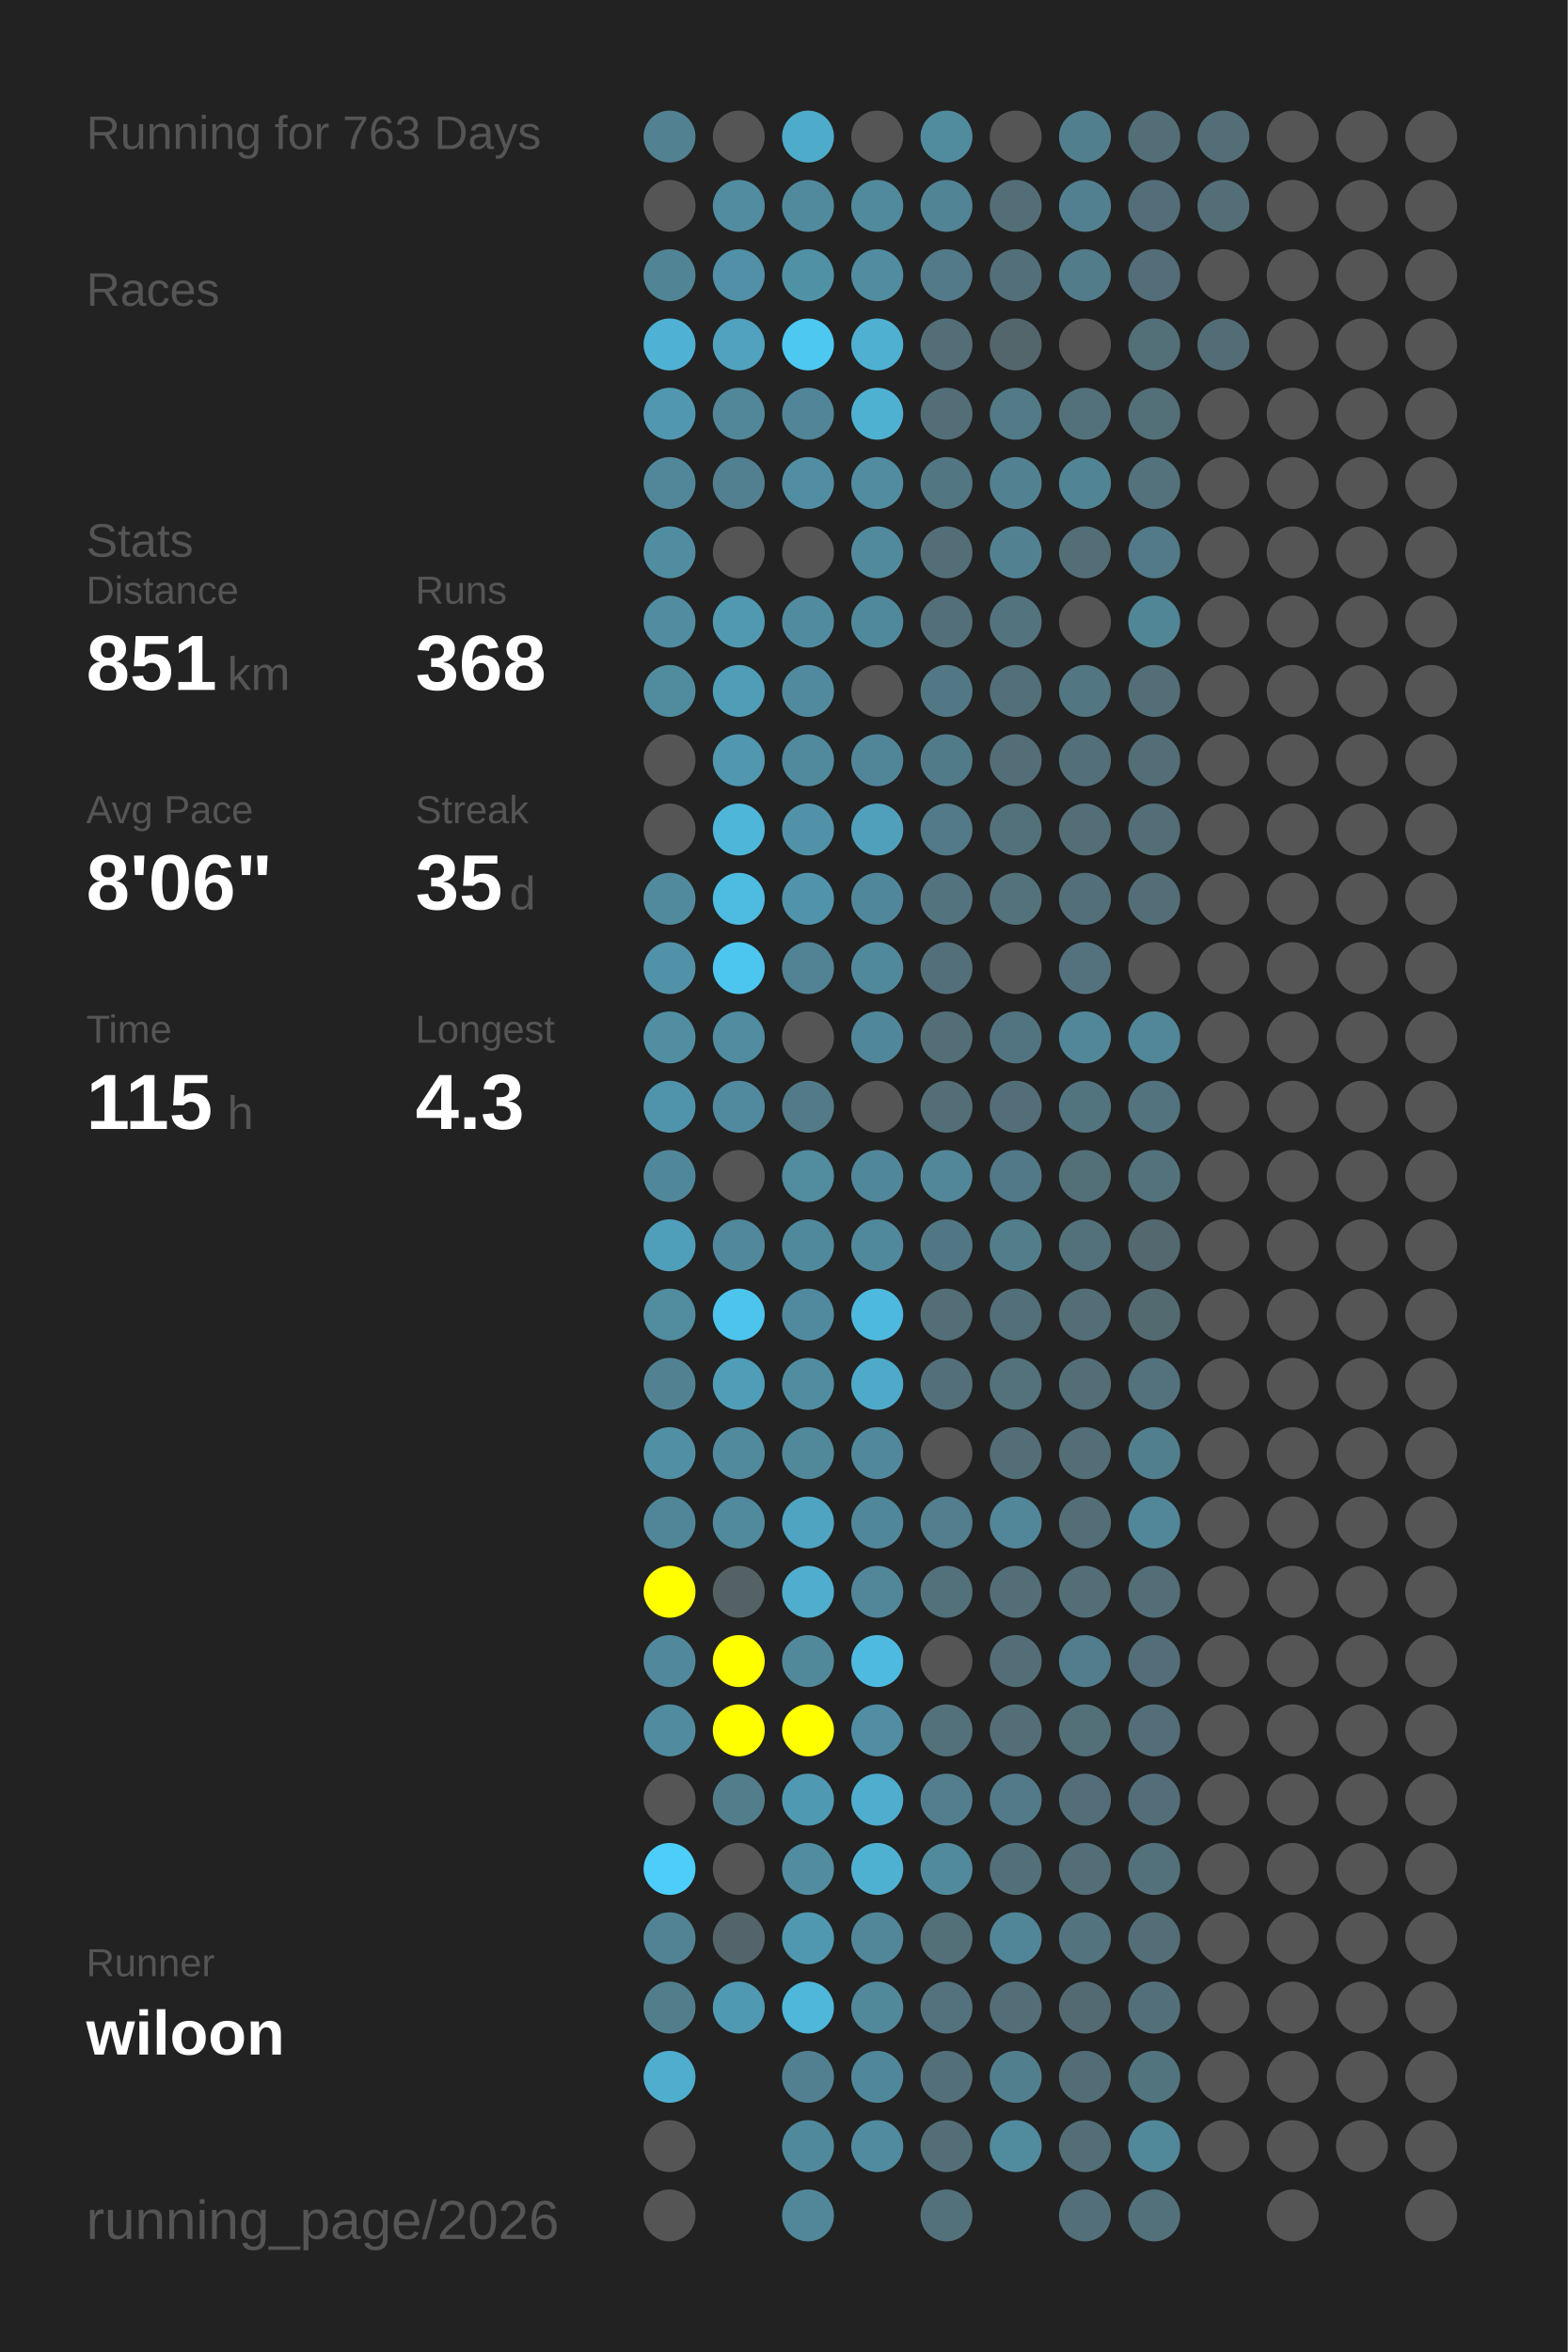
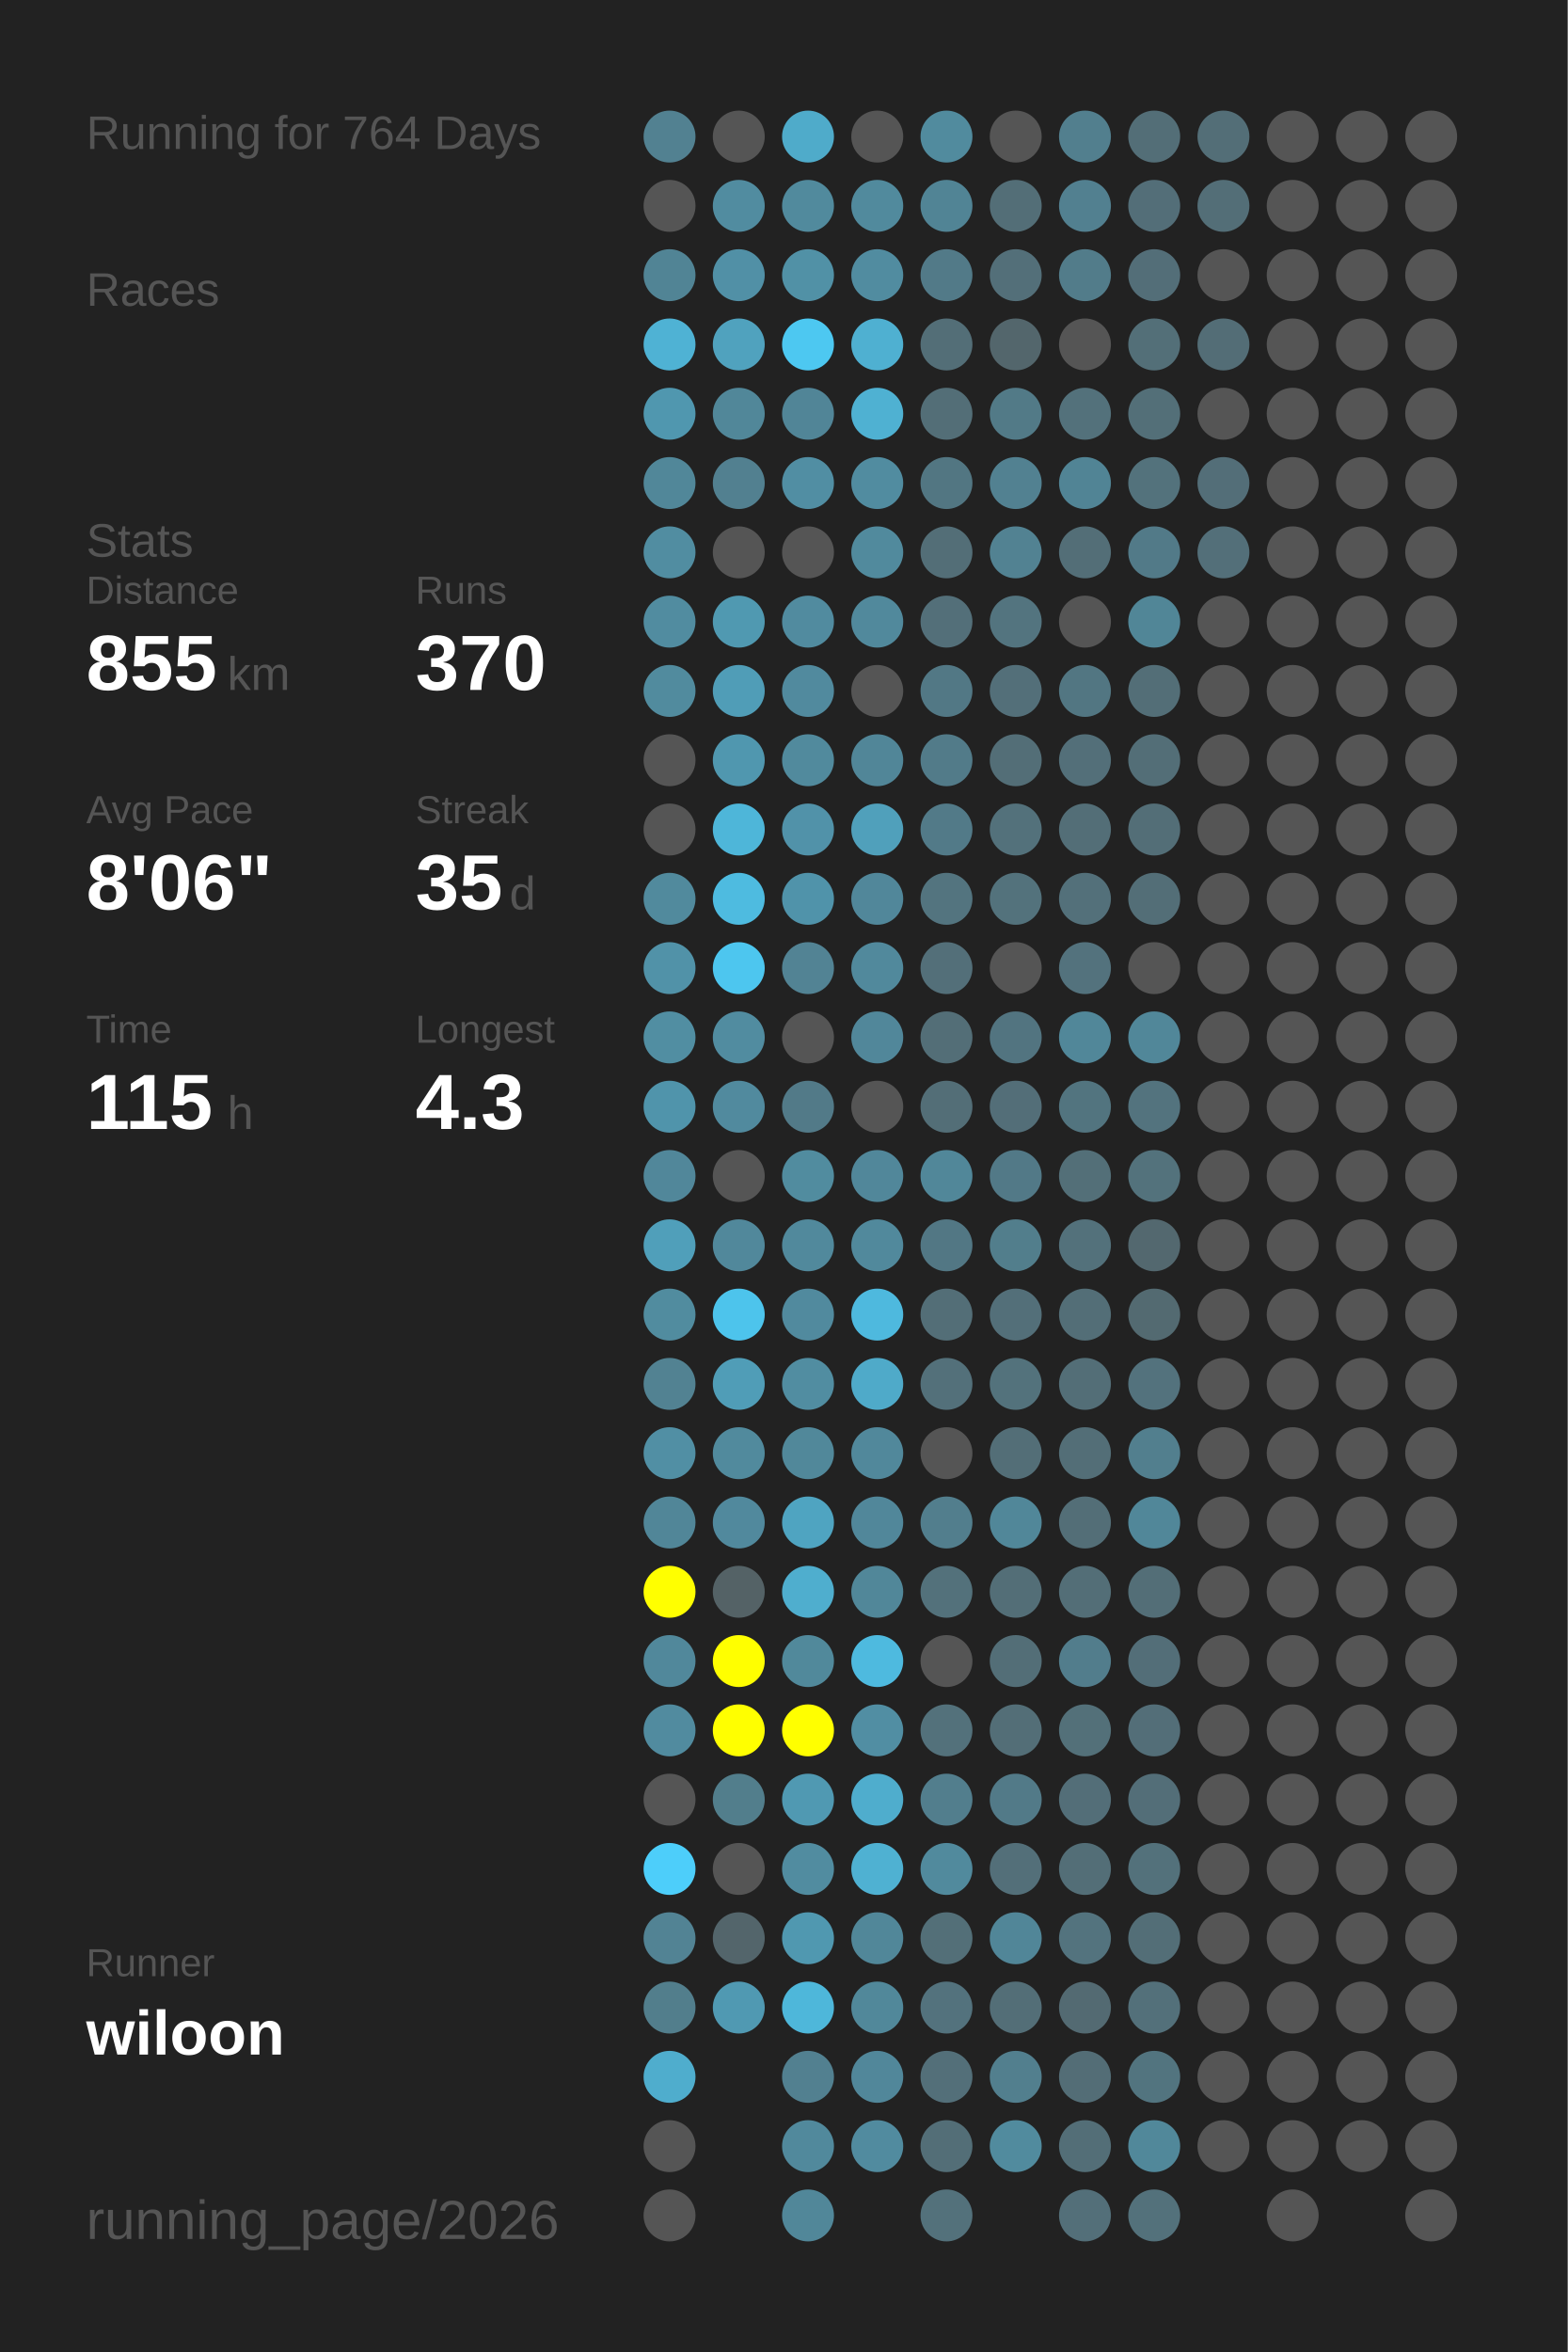
<svg xmlns="http://www.w3.org/2000/svg" baseProfile="full" height="300mm" version="1.1" viewBox="0,0,200,300" width="200mm">
  <defs />
  <rect fill="#222222" height="300" width="200" x="0" y="0" />
-   <text fill="#555555" style="font-size:6px; font-family:Arial;" x="11" y="19">Running for 763 Days</text>
+   <text fill="#555555" style="font-size:6px; font-family:Arial;" x="11" y="19">Running for 764 Days</text>
  <text fill="#555555" style="font-size:6px; font-family:Arial;" x="11" y="39">Races</text>
  <text fill="#555555" style="font-size:6px; font-family:Arial;" x="11" y="71">Stats</text>
  <text fill="#555555" style="font-size:5px; font-family:Arial;" x="11" y="77">Distance</text>
-   <text fill="#FFFFFF" style="font-size:10px; font-family:Arial; font-weight:bold;" x="11" y="88">851</text>
+   <text fill="#FFFFFF" style="font-size:10px; font-family:Arial; font-weight:bold;" x="11" y="88">855</text>
  <text fill="#555555" style="font-size:6px; font-family:Arial;" x="29" y="88">km</text>
  <text fill="#555555" style="font-size:5px; font-family:Arial;" x="53" y="77">Runs</text>
-   <text fill="#FFFFFF" style="font-size:10px; font-family:Arial; font-weight:bold;" x="53" y="88">368</text>
+   <text fill="#FFFFFF" style="font-size:10px; font-family:Arial; font-weight:bold;" x="53" y="88">370</text>
  <text fill="#555555" style="font-size:5px; font-family:Arial;" x="11" y="105">Avg Pace</text>
  <text fill="#FFFFFF" style="font-size:10px; font-family:Arial; font-weight:bold;" x="11" y="116">8'06"</text>
  <text fill="#555555" style="font-size:5px; font-family:Arial;" x="53" y="105">Streak</text>
  <text fill="#FFFFFF" style="font-size:10px; font-family:Arial; font-weight:bold;" x="53" y="116">35</text>
  <text fill="#555555" style="font-size:6px; font-family:Arial;" x="65" y="116">d</text>
  <text fill="#555555" style="font-size:5px; font-family:Arial;" x="11" y="133">Time</text>
  <text fill="#FFFFFF" style="font-size:10px; font-family:Arial; font-weight:bold;" x="11" y="144">115</text>
  <text fill="#555555" style="font-size:6px; font-family:Arial;" x="29" y="144">h</text>
  <text fill="#555555" style="font-size:5px; font-family:Arial;" x="53" y="133">Longest</text>
  <text fill="#FFFFFF" style="font-size:10px; font-family:Arial; font-weight:bold;" x="53" y="144">4.3</text>
  <text fill="#555555" style="font-size:5px; font-family:Arial;" x="11" y="252.065">Runner</text>
  <text fill="#FFFFFF" style="font-size:8px; font-family:Arial; font-weight:bold;" x="11" y="262.065">wiloon</text>
  <text fill="#555555" style="font-size:7px; font-family:Arial;" x="11" y="285.581">running_page/2026</text>
  <circle cx="85.417" cy="17.419" fill="#528191" r="3.312" />
  <circle cx="85.417" cy="26.258" fill="#555555" r="3.312" />
  <circle cx="85.417" cy="35.097" fill="#518495" r="3.312" />
  <circle cx="85.417" cy="43.935" fill="#4fb2d4" r="3.312" />
  <circle cx="85.417" cy="52.774" fill="#5097af" r="3.312" />
  <circle cx="85.417" cy="61.613" fill="#518799" r="3.312" />
  <circle cx="85.417" cy="70.452" fill="#518da1" r="3.312" />
  <circle cx="85.417" cy="79.29" fill="#518ca0" r="3.312" />
  <circle cx="85.417" cy="88.129" fill="#518b9e" r="3.312" />
  <circle cx="85.417" cy="96.968" fill="#555555" r="3.312" />
  <circle cx="85.417" cy="105.806" fill="#555555" r="3.312" />
  <circle cx="85.417" cy="114.645" fill="#518a9d" r="3.312" />
  <circle cx="85.417" cy="123.484" fill="#5192a8" r="3.312" />
  <circle cx="85.417" cy="132.323" fill="#518ea2" r="3.312" />
  <circle cx="85.417" cy="141.161" fill="#5094ab" r="3.312" />
  <circle cx="85.417" cy="150" fill="#51879a" r="3.312" />
  <circle cx="85.417" cy="158.839" fill="#509fba" r="3.312" />
  <circle cx="85.417" cy="167.677" fill="#518c9f" r="3.312" />
  <circle cx="85.417" cy="176.516" fill="#528292" r="3.312" />
  <circle cx="85.417" cy="185.355" fill="#518fa4" r="3.312" />
  <circle cx="85.417" cy="194.194" fill="#518698" r="3.312" />
  <circle cx="85.417" cy="203.032" fill="#FFFF00" r="3.312" />
  <circle cx="85.417" cy="211.871" fill="#51889b" r="3.312" />
  <circle cx="85.417" cy="220.71" fill="#518b9f" r="3.312" />
  <circle cx="85.417" cy="229.548" fill="#555555" r="3.312" />
  <circle cx="85.417" cy="238.387" fill="#4dcefa" r="3.312" />
  <circle cx="85.417" cy="247.226" fill="#528394" r="3.312" />
  <circle cx="85.417" cy="256.065" fill="#527e8c" r="3.312" />
  <circle cx="85.417" cy="264.903" fill="#4fadcd" r="3.312" />
  <circle cx="85.417" cy="273.742" fill="#555555" r="3.312" />
  <circle cx="85.417" cy="282.581" fill="#555555" r="3.312" />
  <circle cx="94.25" cy="17.419" fill="#555555" r="3.312" />
  <circle cx="94.25" cy="26.258" fill="#518ca0" r="3.312" />
  <circle cx="94.25" cy="35.097" fill="#5190a6" r="3.312" />
  <circle cx="94.25" cy="43.935" fill="#50a2be" r="3.312" />
  <circle cx="94.25" cy="52.774" fill="#518799" r="3.312" />
  <circle cx="94.25" cy="61.613" fill="#528090" r="3.312" />
  <circle cx="94.25" cy="70.452" fill="#555555" r="3.312" />
  <circle cx="94.25" cy="79.29" fill="#5099b1" r="3.312" />
  <circle cx="94.25" cy="88.129" fill="#509db7" r="3.312" />
  <circle cx="94.25" cy="96.968" fill="#5097af" r="3.312" />
  <circle cx="94.25" cy="105.806" fill="#4eb6d9" r="3.312" />
  <circle cx="94.25" cy="114.645" fill="#4ebbe0" r="3.312" />
  <circle cx="94.25" cy="123.484" fill="#4dc6ef" r="3.312" />
  <circle cx="94.25" cy="132.323" fill="#518ca0" r="3.312" />
  <circle cx="94.25" cy="141.161" fill="#518a9e" r="3.312" />
  <circle cx="94.25" cy="150" fill="#555555" r="3.312" />
  <circle cx="94.25" cy="158.839" fill="#51889b" r="3.312" />
  <circle cx="94.25" cy="167.677" fill="#4dc4ec" r="3.312" />
  <circle cx="94.25" cy="176.516" fill="#509db7" r="3.312" />
  <circle cx="94.25" cy="185.355" fill="#518a9d" r="3.312" />
  <circle cx="94.25" cy="194.194" fill="#51899d" r="3.312" />
  <circle cx="94.25" cy="203.032" fill="#546266" r="3.312" />
  <circle cx="94.25" cy="211.871" fill="#FFFF00" r="3.312" />
  <circle cx="94.25" cy="220.71" fill="#FFFF00" r="3.312" />
  <circle cx="94.25" cy="229.548" fill="#527e8c" r="3.312" />
  <circle cx="94.25" cy="238.387" fill="#555555" r="3.312" />
  <circle cx="94.25" cy="247.226" fill="#53656b" r="3.312" />
  <circle cx="94.25" cy="256.065" fill="#5099b2" r="3.312" />
  <circle cx="103.083" cy="17.419" fill="#4fabca" r="3.312" />
  <circle cx="103.083" cy="26.258" fill="#518a9d" r="3.312" />
  <circle cx="103.083" cy="35.097" fill="#5191a6" r="3.312" />
  <circle cx="103.083" cy="43.935" fill="#4dc8f1" r="3.312" />
  <circle cx="103.083" cy="52.774" fill="#518597" r="3.312" />
  <circle cx="103.083" cy="61.613" fill="#518ea3" r="3.312" />
  <circle cx="103.083" cy="70.452" fill="#555555" r="3.312" />
  <circle cx="103.083" cy="79.29" fill="#518b9f" r="3.312" />
  <circle cx="103.083" cy="88.129" fill="#518a9e" r="3.312" />
  <circle cx="103.083" cy="96.968" fill="#518a9d" r="3.312" />
  <circle cx="103.083" cy="105.806" fill="#5192a9" r="3.312" />
  <circle cx="103.083" cy="114.645" fill="#5093aa" r="3.312" />
  <circle cx="103.083" cy="123.484" fill="#528394" r="3.312" />
  <circle cx="103.083" cy="132.323" fill="#555555" r="3.312" />
  <circle cx="103.083" cy="141.161" fill="#527a88" r="3.312" />
  <circle cx="103.083" cy="150" fill="#518c9f" r="3.312" />
  <circle cx="103.083" cy="158.839" fill="#51899c" r="3.312" />
  <circle cx="103.083" cy="167.677" fill="#518a9e" r="3.312" />
  <circle cx="103.083" cy="176.516" fill="#518da1" r="3.312" />
  <circle cx="103.083" cy="185.355" fill="#51889a" r="3.312" />
  <circle cx="103.083" cy="194.194" fill="#4fa4c1" r="3.312" />
  <circle cx="103.083" cy="203.032" fill="#4faece" r="3.312" />
  <circle cx="103.083" cy="211.871" fill="#51899b" r="3.312" />
  <circle cx="103.083" cy="220.71" fill="#FFFF00" r="3.312" />
  <circle cx="103.083" cy="229.548" fill="#5099b2" r="3.312" />
  <circle cx="103.083" cy="238.387" fill="#518ca0" r="3.312" />
  <circle cx="103.083" cy="247.226" fill="#5098b0" r="3.312" />
  <circle cx="103.083" cy="256.065" fill="#4eb7da" r="3.312" />
  <circle cx="103.083" cy="264.903" fill="#528090" r="3.312" />
  <circle cx="103.083" cy="273.742" fill="#51899c" r="3.312" />
  <circle cx="103.083" cy="282.581" fill="#518799" r="3.312" />
  <circle cx="111.917" cy="17.419" fill="#555555" r="3.312" />
  <circle cx="111.917" cy="26.258" fill="#518a9d" r="3.312" />
  <circle cx="111.917" cy="35.097" fill="#518ca0" r="3.312" />
  <circle cx="111.917" cy="43.935" fill="#4fb0d1" r="3.312" />
  <circle cx="111.917" cy="52.774" fill="#4fb1d2" r="3.312" />
  <circle cx="111.917" cy="61.613" fill="#518ca0" r="3.312" />
  <circle cx="111.917" cy="70.452" fill="#518a9d" r="3.312" />
  <circle cx="111.917" cy="79.29" fill="#51899c" r="3.312" />
  <circle cx="111.917" cy="88.129" fill="#555555" r="3.312" />
  <circle cx="111.917" cy="96.968" fill="#518698" r="3.312" />
  <circle cx="111.917" cy="105.806" fill="#50a0bb" r="3.312" />
  <circle cx="111.917" cy="114.645" fill="#51879a" r="3.312" />
  <circle cx="111.917" cy="123.484" fill="#51899c" r="3.312" />
  <circle cx="111.917" cy="132.323" fill="#51879a" r="3.312" />
  <circle cx="111.917" cy="141.161" fill="#555555" r="3.312" />
  <circle cx="111.917" cy="150" fill="#51879a" r="3.312" />
  <circle cx="111.917" cy="158.839" fill="#51899c" r="3.312" />
  <circle cx="111.917" cy="167.677" fill="#4eb9de" r="3.312" />
  <circle cx="111.917" cy="176.516" fill="#4faac9" r="3.312" />
  <circle cx="111.917" cy="185.355" fill="#51889b" r="3.312" />
  <circle cx="111.917" cy="194.194" fill="#51879a" r="3.312" />
  <circle cx="111.917" cy="203.032" fill="#518799" r="3.312" />
  <circle cx="111.917" cy="211.871" fill="#4ebadf" r="3.312" />
  <circle cx="111.917" cy="220.71" fill="#518ea3" r="3.312" />
  <circle cx="111.917" cy="229.548" fill="#4fadcd" r="3.312" />
  <circle cx="111.917" cy="238.387" fill="#4fb1d2" r="3.312" />
  <circle cx="111.917" cy="247.226" fill="#518799" r="3.312" />
  <circle cx="111.917" cy="256.065" fill="#51889a" r="3.312" />
  <circle cx="111.917" cy="264.903" fill="#51879a" r="3.312" />
  <circle cx="111.917" cy="273.742" fill="#518b9f" r="3.312" />
  <circle cx="120.75" cy="17.419" fill="#518b9e" r="3.312" />
  <circle cx="120.75" cy="26.258" fill="#518495" r="3.312" />
  <circle cx="120.75" cy="35.097" fill="#527a88" r="3.312" />
  <circle cx="120.75" cy="43.935" fill="#536e77" r="3.312" />
  <circle cx="120.75" cy="52.774" fill="#536e77" r="3.312" />
  <circle cx="120.75" cy="61.613" fill="#527682" r="3.312" />
  <circle cx="120.75" cy="70.452" fill="#536e77" r="3.312" />
  <circle cx="120.75" cy="79.29" fill="#536f79" r="3.312" />
  <circle cx="120.75" cy="88.129" fill="#527885" r="3.312" />
  <circle cx="120.75" cy="96.968" fill="#527b89" r="3.312" />
  <circle cx="120.75" cy="105.806" fill="#527a88" r="3.312" />
  <circle cx="120.75" cy="114.645" fill="#53747f" r="3.312" />
  <circle cx="120.75" cy="123.484" fill="#536f79" r="3.312" />
  <circle cx="120.75" cy="132.323" fill="#536e77" r="3.312" />
  <circle cx="120.75" cy="141.161" fill="#536e77" r="3.312" />
  <circle cx="120.75" cy="150" fill="#518799" r="3.312" />
  <circle cx="120.75" cy="158.839" fill="#527784" r="3.312" />
  <circle cx="120.75" cy="167.677" fill="#536e77" r="3.312" />
  <circle cx="120.75" cy="176.516" fill="#53707a" r="3.312" />
  <circle cx="120.75" cy="185.355" fill="#555555" r="3.312" />
  <circle cx="120.75" cy="194.194" fill="#527e8d" r="3.312" />
  <circle cx="120.75" cy="203.032" fill="#53717b" r="3.312" />
  <circle cx="120.75" cy="211.871" fill="#555555" r="3.312" />
  <circle cx="120.75" cy="220.71" fill="#53717b" r="3.312" />
  <circle cx="120.75" cy="229.548" fill="#527e8d" r="3.312" />
  <circle cx="120.75" cy="238.387" fill="#518a9d" r="3.312" />
  <circle cx="120.75" cy="247.226" fill="#536f78" r="3.312" />
  <circle cx="120.75" cy="256.065" fill="#53727d" r="3.312" />
  <circle cx="120.75" cy="264.903" fill="#536f79" r="3.312" />
  <circle cx="120.75" cy="273.742" fill="#536e77" r="3.312" />
  <circle cx="120.75" cy="282.581" fill="#53717b" r="3.312" />
  <circle cx="129.583" cy="17.419" fill="#555555" r="3.312" />
  <circle cx="129.583" cy="26.258" fill="#536e77" r="3.312" />
  <circle cx="129.583" cy="35.097" fill="#536f79" r="3.312" />
  <circle cx="129.583" cy="43.935" fill="#53666c" r="3.312" />
  <circle cx="129.583" cy="52.774" fill="#527a87" r="3.312" />
  <circle cx="129.583" cy="61.613" fill="#528191" r="3.312" />
  <circle cx="129.583" cy="70.452" fill="#528292" r="3.312" />
  <circle cx="129.583" cy="79.29" fill="#53747f" r="3.312" />
  <circle cx="129.583" cy="88.129" fill="#536f79" r="3.312" />
  <circle cx="129.583" cy="96.968" fill="#536e77" r="3.312" />
  <circle cx="129.583" cy="105.806" fill="#53717b" r="3.312" />
  <circle cx="129.583" cy="114.645" fill="#53727c" r="3.312" />
  <circle cx="129.583" cy="123.484" fill="#555555" r="3.312" />
  <circle cx="129.583" cy="132.323" fill="#527480" r="3.312" />
  <circle cx="129.583" cy="141.161" fill="#536e78" r="3.312" />
  <circle cx="129.583" cy="150" fill="#527987" r="3.312" />
  <circle cx="129.583" cy="158.839" fill="#527e8c" r="3.312" />
  <circle cx="129.583" cy="167.677" fill="#536f79" r="3.312" />
  <circle cx="129.583" cy="176.516" fill="#53727c" r="3.312" />
  <circle cx="129.583" cy="185.355" fill="#536e77" r="3.312" />
  <circle cx="129.583" cy="194.194" fill="#518799" r="3.312" />
  <circle cx="129.583" cy="203.032" fill="#536e77" r="3.312" />
  <circle cx="129.583" cy="211.871" fill="#536e77" r="3.312" />
  <circle cx="129.583" cy="220.71" fill="#536e77" r="3.312" />
  <circle cx="129.583" cy="229.548" fill="#527a88" r="3.312" />
  <circle cx="129.583" cy="238.387" fill="#536f79" r="3.312" />
  <circle cx="129.583" cy="247.226" fill="#518698" r="3.312" />
  <circle cx="129.583" cy="256.065" fill="#536e77" r="3.312" />
  <circle cx="129.583" cy="264.903" fill="#527f8e" r="3.312" />
  <circle cx="129.583" cy="273.742" fill="#518b9e" r="3.312" />
  <circle cx="138.417" cy="17.419" fill="#527f8e" r="3.312" />
  <circle cx="138.417" cy="26.258" fill="#528090" r="3.312" />
  <circle cx="138.417" cy="35.097" fill="#527c8a" r="3.312" />
  <circle cx="138.417" cy="43.935" fill="#555555" r="3.312" />
  <circle cx="138.417" cy="52.774" fill="#53717b" r="3.312" />
  <circle cx="138.417" cy="61.613" fill="#518495" r="3.312" />
  <circle cx="138.417" cy="70.452" fill="#536e77" r="3.312" />
  <circle cx="138.417" cy="79.29" fill="#555555" r="3.312" />
  <circle cx="138.417" cy="88.129" fill="#527682" r="3.312" />
  <circle cx="138.417" cy="96.968" fill="#536f79" r="3.312" />
  <circle cx="138.417" cy="105.806" fill="#536e77" r="3.312" />
  <circle cx="138.417" cy="114.645" fill="#53707a" r="3.312" />
  <circle cx="138.417" cy="123.484" fill="#53727d" r="3.312" />
  <circle cx="138.417" cy="132.323" fill="#518799" r="3.312" />
  <circle cx="138.417" cy="141.161" fill="#52747f" r="3.312" />
  <circle cx="138.417" cy="150" fill="#536f78" r="3.312" />
  <circle cx="138.417" cy="158.839" fill="#53717b" r="3.312" />
  <circle cx="138.417" cy="167.677" fill="#536e77" r="3.312" />
  <circle cx="138.417" cy="176.516" fill="#536e77" r="3.312" />
  <circle cx="138.417" cy="185.355" fill="#536e77" r="3.312" />
  <circle cx="138.417" cy="194.194" fill="#536e77" r="3.312" />
  <circle cx="138.417" cy="203.032" fill="#536e77" r="3.312" />
  <circle cx="138.417" cy="211.871" fill="#527d8c" r="3.312" />
  <circle cx="138.417" cy="220.71" fill="#537079" r="3.312" />
  <circle cx="138.417" cy="229.548" fill="#536e78" r="3.312" />
  <circle cx="138.417" cy="238.387" fill="#536e77" r="3.312" />
  <circle cx="138.417" cy="247.226" fill="#53737e" r="3.312" />
  <circle cx="138.417" cy="256.065" fill="#536a72" r="3.312" />
  <circle cx="138.417" cy="264.903" fill="#536d76" r="3.312" />
  <circle cx="138.417" cy="273.742" fill="#536e77" r="3.312" />
  <circle cx="138.417" cy="282.581" fill="#536f79" r="3.312" />
  <circle cx="147.25" cy="17.419" fill="#536e77" r="3.312" />
  <circle cx="147.25" cy="26.258" fill="#536e78" r="3.312" />
  <circle cx="147.25" cy="35.097" fill="#536e78" r="3.312" />
  <circle cx="147.25" cy="43.935" fill="#536f78" r="3.312" />
  <circle cx="147.25" cy="52.774" fill="#536f78" r="3.312" />
  <circle cx="147.25" cy="61.613" fill="#53727c" r="3.312" />
  <circle cx="147.25" cy="70.452" fill="#527a88" r="3.312" />
  <circle cx="147.25" cy="79.29" fill="#518697" r="3.312" />
  <circle cx="147.25" cy="88.129" fill="#536e77" r="3.312" />
  <circle cx="147.25" cy="96.968" fill="#536e77" r="3.312" />
  <circle cx="147.25" cy="105.806" fill="#536e77" r="3.312" />
  <circle cx="147.25" cy="114.645" fill="#536e77" r="3.312" />
  <circle cx="147.25" cy="123.484" fill="#555555" r="3.312" />
  <circle cx="147.25" cy="132.323" fill="#518799" r="3.312" />
  <circle cx="147.25" cy="141.161" fill="#53737e" r="3.312" />
  <circle cx="147.25" cy="150" fill="#53727c" r="3.312" />
  <circle cx="147.25" cy="158.839" fill="#53686f" r="3.312" />
  <circle cx="147.25" cy="167.677" fill="#536a71" r="3.312" />
  <circle cx="147.25" cy="176.516" fill="#53727d" r="3.312" />
  <circle cx="147.25" cy="185.355" fill="#527f8e" r="3.312" />
  <circle cx="147.25" cy="194.194" fill="#518799" r="3.312" />
  <circle cx="147.25" cy="203.032" fill="#536e77" r="3.312" />
  <circle cx="147.25" cy="211.871" fill="#536e78" r="3.312" />
  <circle cx="147.25" cy="220.71" fill="#536e78" r="3.312" />
  <circle cx="147.25" cy="229.548" fill="#536e78" r="3.312" />
  <circle cx="147.25" cy="238.387" fill="#53717b" r="3.312" />
  <circle cx="147.25" cy="247.226" fill="#536e77" r="3.312" />
  <circle cx="147.25" cy="256.065" fill="#53707a" r="3.312" />
  <circle cx="147.25" cy="264.903" fill="#52747f" r="3.312" />
  <circle cx="147.25" cy="273.742" fill="#51889a" r="3.312" />
  <circle cx="147.25" cy="282.581" fill="#53717b" r="3.312" />
  <circle cx="156.083" cy="17.419" fill="#536e77" r="3.312" />
  <circle cx="156.083" cy="26.258" fill="#536e77" r="3.312" />
  <circle cx="156.083" cy="35.097" fill="#555555" r="3.312" />
  <circle cx="156.083" cy="43.935" fill="#536d76" r="3.312" />
  <circle cx="156.083" cy="52.774" fill="#555555" r="3.312" />
-   <circle cx="156.083" cy="61.613" fill="#555555" r="3.312" />
-   <circle cx="156.083" cy="70.452" fill="#555555" r="3.312" />
+   <circle cx="156.083" cy="61.613" fill="#536e78" r="3.312" />
+   <circle cx="156.083" cy="70.452" fill="#536f79" r="3.312" />
  <circle cx="156.083" cy="79.29" fill="#555555" r="3.312" />
  <circle cx="156.083" cy="88.129" fill="#555555" r="3.312" />
  <circle cx="156.083" cy="96.968" fill="#555555" r="3.312" />
  <circle cx="156.083" cy="105.806" fill="#555555" r="3.312" />
  <circle cx="156.083" cy="114.645" fill="#555555" r="3.312" />
  <circle cx="156.083" cy="123.484" fill="#555555" r="3.312" />
  <circle cx="156.083" cy="132.323" fill="#555555" r="3.312" />
  <circle cx="156.083" cy="141.161" fill="#555555" r="3.312" />
  <circle cx="156.083" cy="150" fill="#555555" r="3.312" />
  <circle cx="156.083" cy="158.839" fill="#555555" r="3.312" />
  <circle cx="156.083" cy="167.677" fill="#555555" r="3.312" />
  <circle cx="156.083" cy="176.516" fill="#555555" r="3.312" />
  <circle cx="156.083" cy="185.355" fill="#555555" r="3.312" />
  <circle cx="156.083" cy="194.194" fill="#555555" r="3.312" />
  <circle cx="156.083" cy="203.032" fill="#555555" r="3.312" />
  <circle cx="156.083" cy="211.871" fill="#555555" r="3.312" />
  <circle cx="156.083" cy="220.71" fill="#555555" r="3.312" />
  <circle cx="156.083" cy="229.548" fill="#555555" r="3.312" />
  <circle cx="156.083" cy="238.387" fill="#555555" r="3.312" />
  <circle cx="156.083" cy="247.226" fill="#555555" r="3.312" />
  <circle cx="156.083" cy="256.065" fill="#555555" r="3.312" />
  <circle cx="156.083" cy="264.903" fill="#555555" r="3.312" />
  <circle cx="156.083" cy="273.742" fill="#555555" r="3.312" />
  <circle cx="164.917" cy="17.419" fill="#555555" r="3.312" />
  <circle cx="164.917" cy="26.258" fill="#555555" r="3.312" />
  <circle cx="164.917" cy="35.097" fill="#555555" r="3.312" />
  <circle cx="164.917" cy="43.935" fill="#555555" r="3.312" />
  <circle cx="164.917" cy="52.774" fill="#555555" r="3.312" />
  <circle cx="164.917" cy="61.613" fill="#555555" r="3.312" />
  <circle cx="164.917" cy="70.452" fill="#555555" r="3.312" />
  <circle cx="164.917" cy="79.29" fill="#555555" r="3.312" />
  <circle cx="164.917" cy="88.129" fill="#555555" r="3.312" />
  <circle cx="164.917" cy="96.968" fill="#555555" r="3.312" />
  <circle cx="164.917" cy="105.806" fill="#555555" r="3.312" />
  <circle cx="164.917" cy="114.645" fill="#555555" r="3.312" />
  <circle cx="164.917" cy="123.484" fill="#555555" r="3.312" />
  <circle cx="164.917" cy="132.323" fill="#555555" r="3.312" />
  <circle cx="164.917" cy="141.161" fill="#555555" r="3.312" />
  <circle cx="164.917" cy="150" fill="#555555" r="3.312" />
  <circle cx="164.917" cy="158.839" fill="#555555" r="3.312" />
  <circle cx="164.917" cy="167.677" fill="#555555" r="3.312" />
  <circle cx="164.917" cy="176.516" fill="#555555" r="3.312" />
  <circle cx="164.917" cy="185.355" fill="#555555" r="3.312" />
  <circle cx="164.917" cy="194.194" fill="#555555" r="3.312" />
  <circle cx="164.917" cy="203.032" fill="#555555" r="3.312" />
  <circle cx="164.917" cy="211.871" fill="#555555" r="3.312" />
  <circle cx="164.917" cy="220.71" fill="#555555" r="3.312" />
  <circle cx="164.917" cy="229.548" fill="#555555" r="3.312" />
  <circle cx="164.917" cy="238.387" fill="#555555" r="3.312" />
  <circle cx="164.917" cy="247.226" fill="#555555" r="3.312" />
  <circle cx="164.917" cy="256.065" fill="#555555" r="3.312" />
  <circle cx="164.917" cy="264.903" fill="#555555" r="3.312" />
  <circle cx="164.917" cy="273.742" fill="#555555" r="3.312" />
  <circle cx="164.917" cy="282.581" fill="#555555" r="3.312" />
  <circle cx="173.75" cy="17.419" fill="#555555" r="3.312" />
  <circle cx="173.75" cy="26.258" fill="#555555" r="3.312" />
  <circle cx="173.75" cy="35.097" fill="#555555" r="3.312" />
  <circle cx="173.75" cy="43.935" fill="#555555" r="3.312" />
  <circle cx="173.75" cy="52.774" fill="#555555" r="3.312" />
  <circle cx="173.75" cy="61.613" fill="#555555" r="3.312" />
  <circle cx="173.75" cy="70.452" fill="#555555" r="3.312" />
  <circle cx="173.75" cy="79.29" fill="#555555" r="3.312" />
  <circle cx="173.75" cy="88.129" fill="#555555" r="3.312" />
  <circle cx="173.75" cy="96.968" fill="#555555" r="3.312" />
  <circle cx="173.75" cy="105.806" fill="#555555" r="3.312" />
  <circle cx="173.75" cy="114.645" fill="#555555" r="3.312" />
  <circle cx="173.75" cy="123.484" fill="#555555" r="3.312" />
  <circle cx="173.75" cy="132.323" fill="#555555" r="3.312" />
  <circle cx="173.75" cy="141.161" fill="#555555" r="3.312" />
  <circle cx="173.75" cy="150" fill="#555555" r="3.312" />
  <circle cx="173.75" cy="158.839" fill="#555555" r="3.312" />
  <circle cx="173.75" cy="167.677" fill="#555555" r="3.312" />
  <circle cx="173.75" cy="176.516" fill="#555555" r="3.312" />
  <circle cx="173.75" cy="185.355" fill="#555555" r="3.312" />
  <circle cx="173.75" cy="194.194" fill="#555555" r="3.312" />
  <circle cx="173.75" cy="203.032" fill="#555555" r="3.312" />
  <circle cx="173.75" cy="211.871" fill="#555555" r="3.312" />
  <circle cx="173.75" cy="220.71" fill="#555555" r="3.312" />
  <circle cx="173.75" cy="229.548" fill="#555555" r="3.312" />
  <circle cx="173.75" cy="238.387" fill="#555555" r="3.312" />
  <circle cx="173.75" cy="247.226" fill="#555555" r="3.312" />
  <circle cx="173.75" cy="256.065" fill="#555555" r="3.312" />
  <circle cx="173.75" cy="264.903" fill="#555555" r="3.312" />
  <circle cx="173.75" cy="273.742" fill="#555555" r="3.312" />
  <circle cx="182.583" cy="17.419" fill="#555555" r="3.312" />
  <circle cx="182.583" cy="26.258" fill="#555555" r="3.312" />
  <circle cx="182.583" cy="35.097" fill="#555555" r="3.312" />
  <circle cx="182.583" cy="43.935" fill="#555555" r="3.312" />
  <circle cx="182.583" cy="52.774" fill="#555555" r="3.312" />
  <circle cx="182.583" cy="61.613" fill="#555555" r="3.312" />
  <circle cx="182.583" cy="70.452" fill="#555555" r="3.312" />
  <circle cx="182.583" cy="79.29" fill="#555555" r="3.312" />
  <circle cx="182.583" cy="88.129" fill="#555555" r="3.312" />
  <circle cx="182.583" cy="96.968" fill="#555555" r="3.312" />
  <circle cx="182.583" cy="105.806" fill="#555555" r="3.312" />
  <circle cx="182.583" cy="114.645" fill="#555555" r="3.312" />
  <circle cx="182.583" cy="123.484" fill="#555555" r="3.312" />
  <circle cx="182.583" cy="132.323" fill="#555555" r="3.312" />
  <circle cx="182.583" cy="141.161" fill="#555555" r="3.312" />
  <circle cx="182.583" cy="150" fill="#555555" r="3.312" />
  <circle cx="182.583" cy="158.839" fill="#555555" r="3.312" />
  <circle cx="182.583" cy="167.677" fill="#555555" r="3.312" />
  <circle cx="182.583" cy="176.516" fill="#555555" r="3.312" />
  <circle cx="182.583" cy="185.355" fill="#555555" r="3.312" />
  <circle cx="182.583" cy="194.194" fill="#555555" r="3.312" />
  <circle cx="182.583" cy="203.032" fill="#555555" r="3.312" />
  <circle cx="182.583" cy="211.871" fill="#555555" r="3.312" />
  <circle cx="182.583" cy="220.71" fill="#555555" r="3.312" />
  <circle cx="182.583" cy="229.548" fill="#555555" r="3.312" />
  <circle cx="182.583" cy="238.387" fill="#555555" r="3.312" />
  <circle cx="182.583" cy="247.226" fill="#555555" r="3.312" />
  <circle cx="182.583" cy="256.065" fill="#555555" r="3.312" />
  <circle cx="182.583" cy="264.903" fill="#555555" r="3.312" />
  <circle cx="182.583" cy="273.742" fill="#555555" r="3.312" />
  <circle cx="182.583" cy="282.581" fill="#555555" r="3.312" />
</svg>
